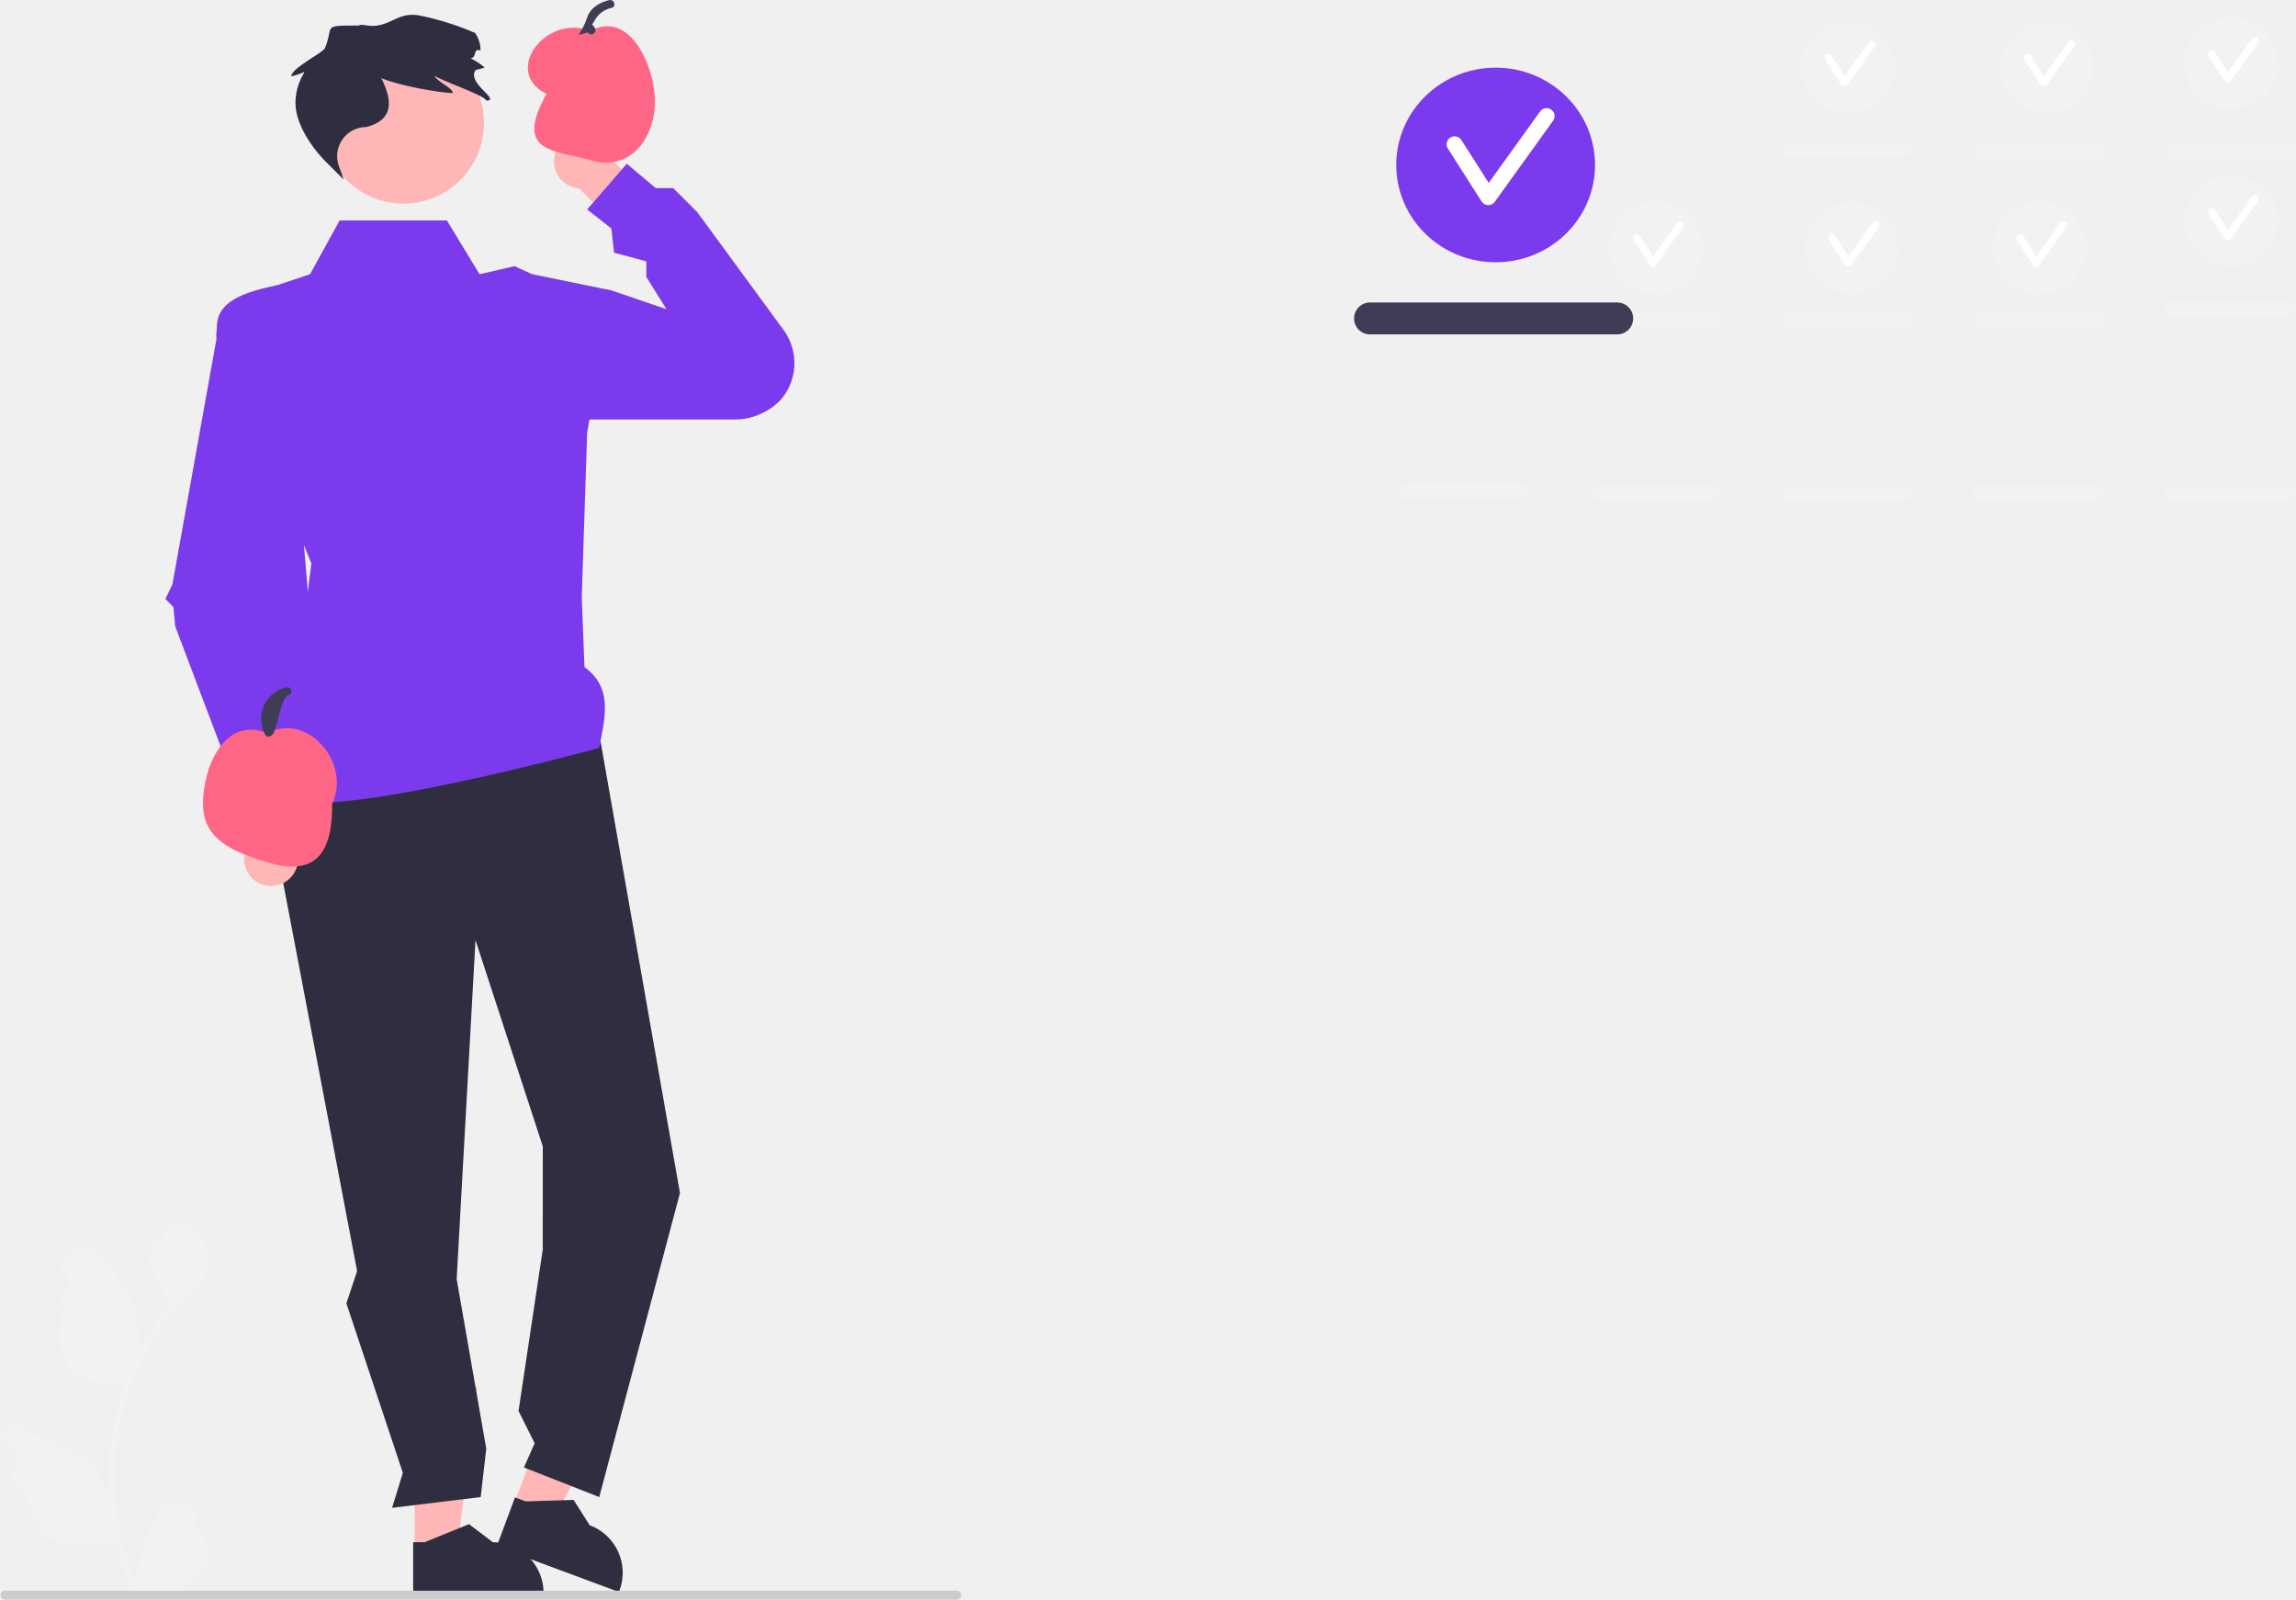
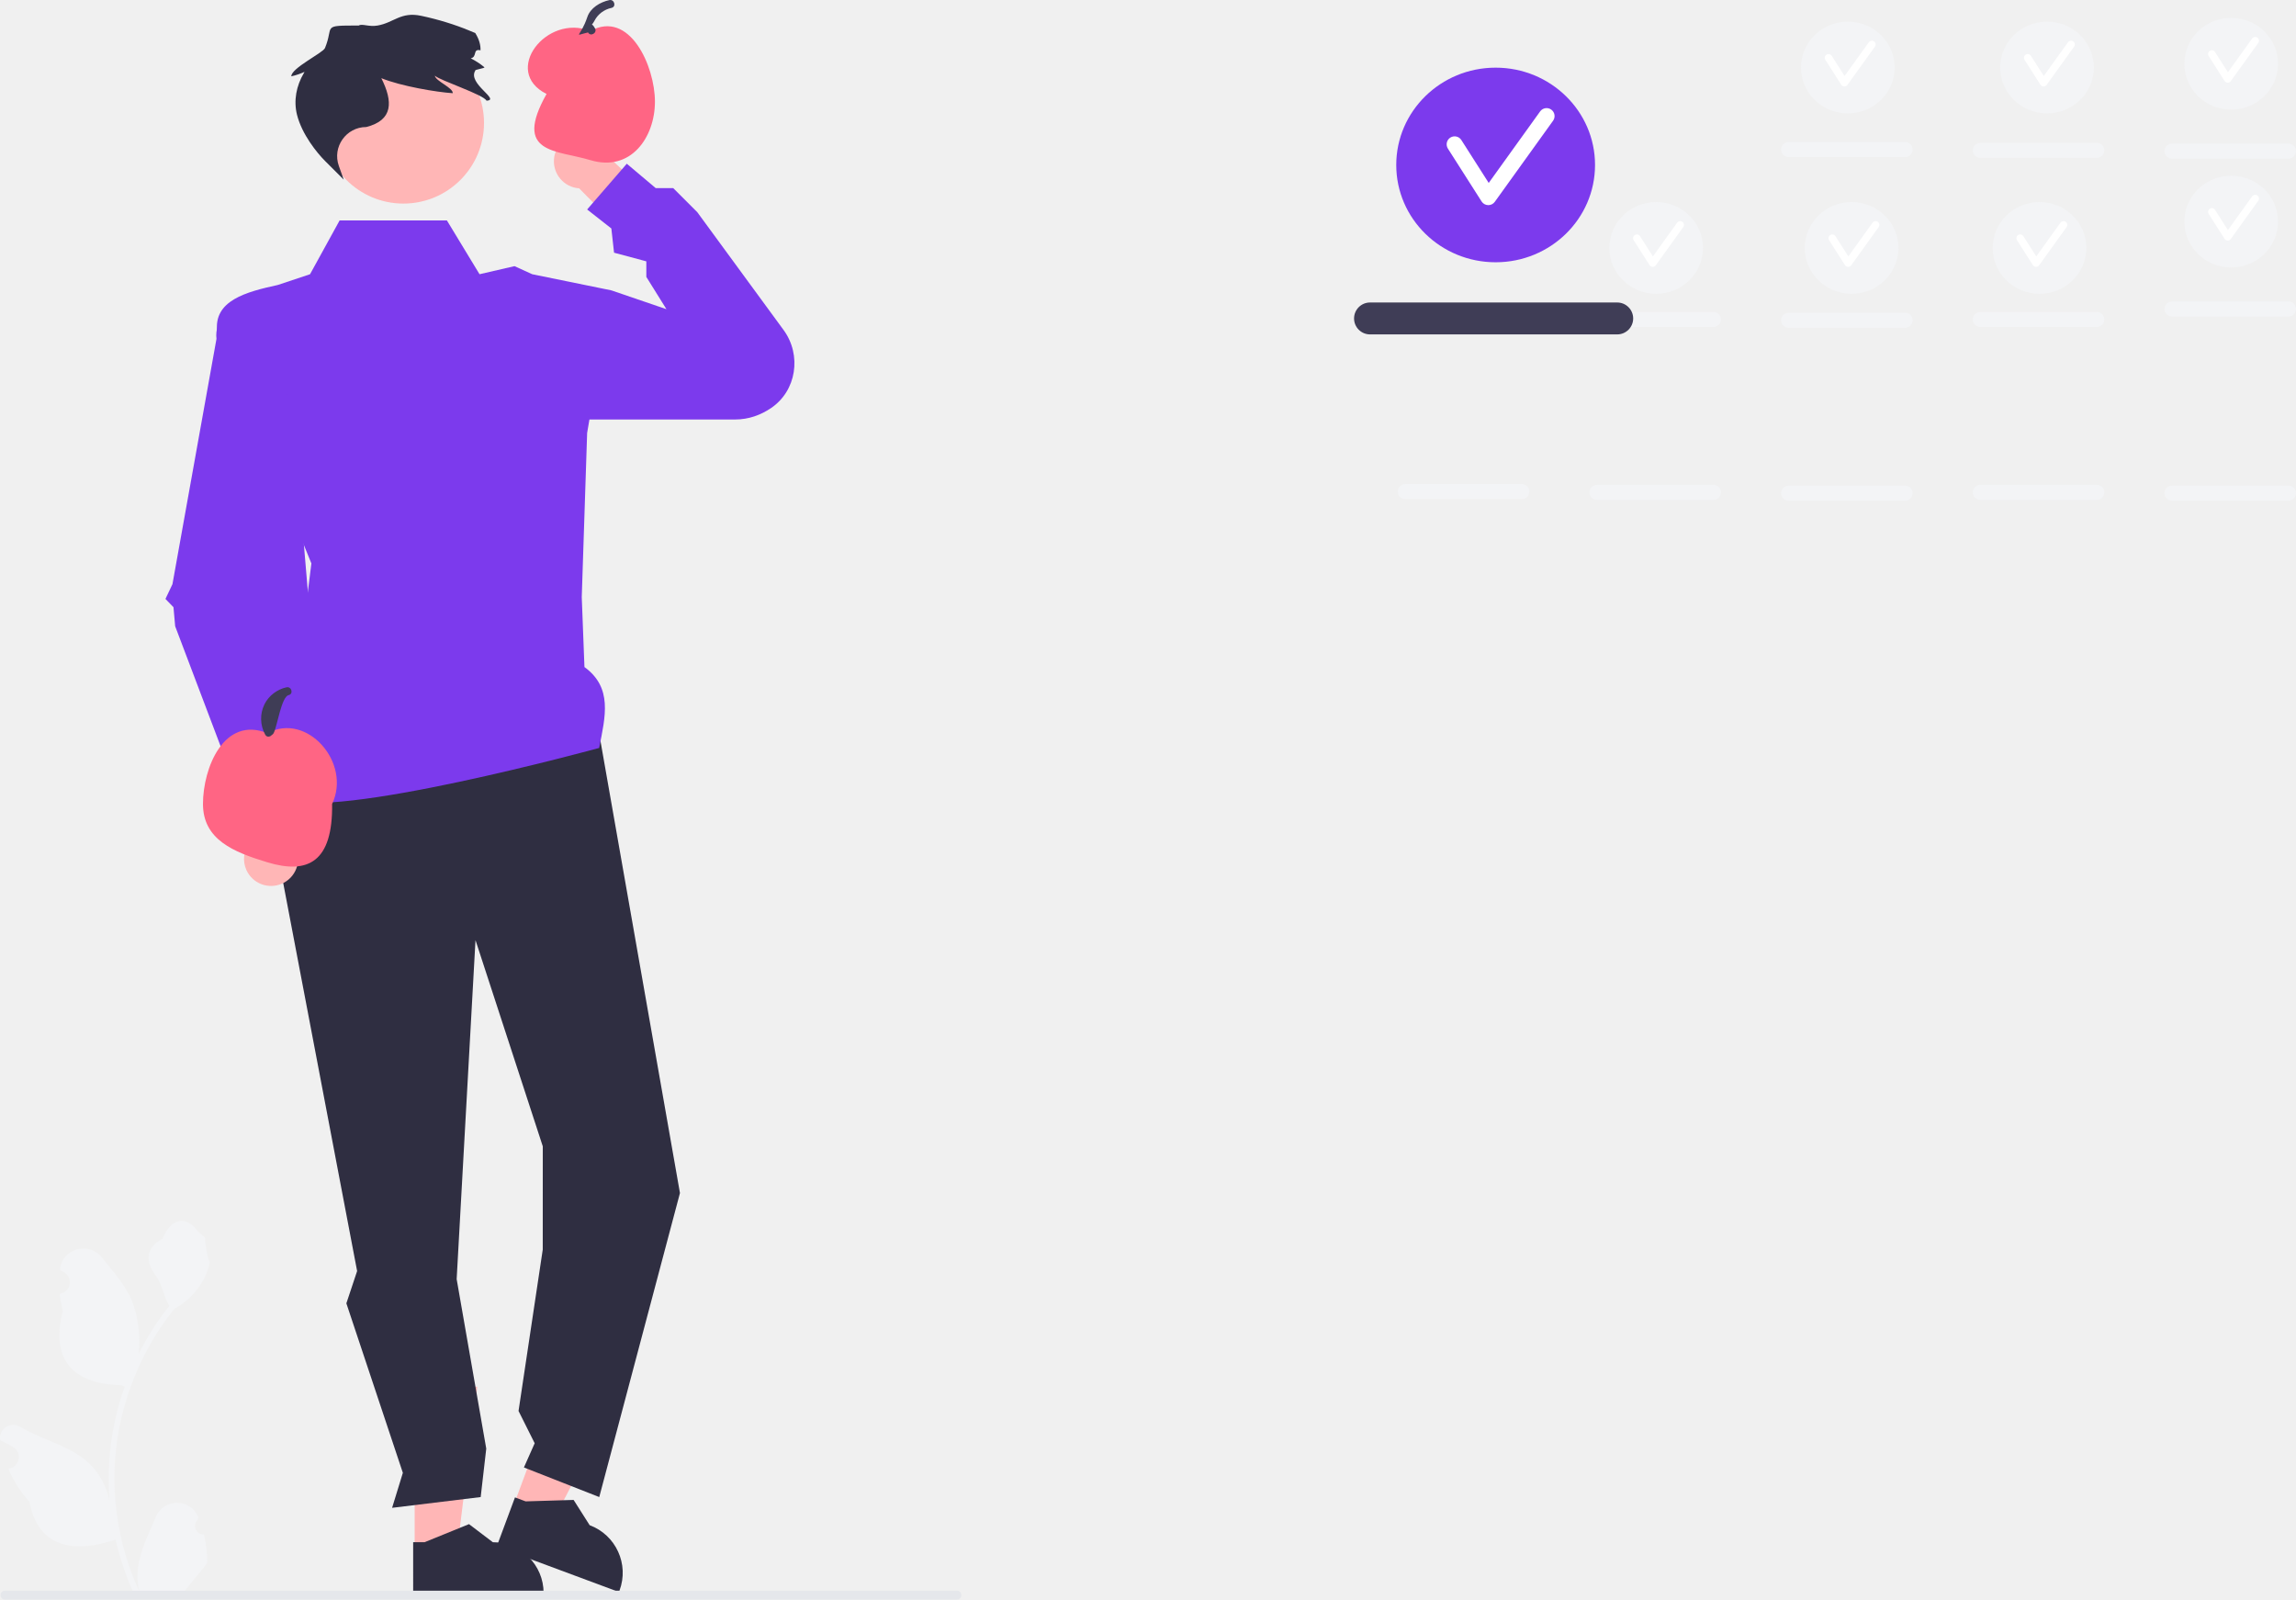
<svg xmlns="http://www.w3.org/2000/svg" id="a" width="610.927" height="425.59" viewBox="0 0 610.927 425.59">
  <path d="M161.617,41.425l15.646,14.749-7.179,10.113-15.987-16.183c-.693-.047-1.391-.194-2.074-.454-3.715-1.414-5.581-5.571-4.167-9.286,1.414-3.715,5.571-5.581,9.286-4.167,2.369,.901,3.981,2.92,4.475,5.227h0Z" fill="#ffb6b6" />
  <g>
    <polygon points="110.333 412.494 121.62 412.493 126.989 368.957 110.331 368.958 110.333 412.494" fill="#ffb6b6" />
    <path d="M109.936,424.269l34.709-.001v-.439c-0-7.461-6.049-13.509-13.51-13.51h-.001l-6.34-4.81-11.829,4.811-3.03,0,.001,13.949h-0Z" fill="#2f2e41" />
  </g>
  <g>
    <polygon points="136.641 400.575 147.22 404.509 167.431 365.576 151.817 359.77 136.641 400.575" fill="#ffb6b6" />
    <path d="M132.164,411.472l32.532,12.099,.153-.411c2.601-6.993-.96-14.77-7.952-17.372l-.001-0-4.265-6.718-12.764,.385-2.84-1.056-4.862,13.074-0,0Z" fill="#2f2e41" />
  </g>
  <polygon points="158.018 187.134 180.925 317.417 159.45 398.306 139.406 390.432 142.269 383.989 137.974 375.399 144.417 332.449 144.427 305 126.521 250.128 121.51 340.323 129.384 385.421 127.902 398.306 104.33 401.17 107.193 391.864 92.161 346.766 95.024 338.176 74.981 232.948 79.992 199.304 158.018 187.134" fill="#2f2e41" />
  <path d="M90.371,58.642h28.538l8.686,14.317,9.306-2.148,4.715,2.148,21.055,4.295-6.443,37.939-1.432,43.666,.716,18.612c7.526,5.499,5.583,13.078,3.914,21.529,0,0-71.919,19.668-83.372,13.386v-8.117l6.8-54.358-25.054-61.562c-1.099-8.428,7.805-10.705,16.106-12.527h0l8.59-2.863,7.874-14.317h0Z" fill="#7C3AED" />
  <path d="M156.228,82.264l6.443-5.011,14.658,5.011-5.352-8.59v-4.14l-8.59-2.303-.716-6.443-6.443-5.053,10.55-12.175,7.704,6.493,4.653-.003,6.403,6.403,22.956,31.343c4.88,6.664,3.477,16.208-3.384,20.807-2.638,1.769-5.808,3.009-9.51,3.009h-40.591l1.22-29.349h-0Z" fill="#7C3AED" />
  <circle cx="107.34" cy="32.717" r="21.447" fill="#ffb6b6" />
  <g>
    <path d="M66.114,224.57l-.509-21.496,12.239-2.004-.271,22.746c.454,.526,.84,1.126,1.135,1.794,1.606,3.636-.039,7.885-3.675,9.492-3.636,1.606-7.885-.039-9.492-3.675-1.024-2.319-.722-4.884,.572-6.857Z" fill="#ffb6b6" />
    <path d="M65.753,81.48h0c-4.828-.277-8.732,3.88-8.153,8.682l-11.713,65.264-1.863,3.922,2.136,2.206,.449,5.057,17.834,47.1,22.286,.825-8.302-98.536-5.771-29.278c-1.021-2.989-3.75-5.061-6.903-5.242v-0Z" fill="#7C3AED" />
  </g>
  <g>
    <path d="M88.368,213.893c.214,15.476-6.443,18.782-17.18,15.544-9.084-2.74-17.18-6.056-17.18-15.544s5.522-23.52,17.18-18.816c10.431-5.727,22.413,7.845,17.18,18.816Z" fill="#ff6584" />
    <path d="M70.569,195.463c-1.371-2.495-1.465-5.544-.191-8.098,1.134-2.276,3.381-3.97,5.857-4.503,1.348-.29,1.923,1.78,.571,2.071-1.924,.414-3.05,8.328-3.972,10.077-.992,1.881-1.425-2.477-.41-.63,.666,1.212-1.188,2.297-1.854,1.084h0Z" fill="#3f3d56" />
  </g>
  <g>
    <path d="M174.268,27.06c0,9.488-6.443,18.782-17.18,15.544-9.084-2.74-20.661-1.604-11.661-17.604-12-6,.003-21.46,11.661-16.756,10.431-5.727,17.18,9.328,17.18,18.816Z" fill="#ff6584" />
    <path d="M156.469,8.629c-4.178,.978-2.031,1.399-.191-4.098,.807-2.412,3.381-3.97,5.857-4.503,1.348-.29,1.923,1.78,.571,2.071-1.924,.414-3.576,1.622-4.499,3.37-.992,1.881-.898,.23,.117,2.077,.666,1.212-1.188,2.297-1.854,1.084h0Z" fill="#3f3d56" />
  </g>
-   <path d="M54.259,408.257c-2.066,.129-3.208-2.437-1.645-3.933l.155-.618c-.02-.05-.041-.099-.062-.148-2.089-4.982-9.17-4.947-11.241,.042-1.839,4.428-4.179,8.864-4.756,13.546-.258,2.067-.142,4.172,.316,6.2-4.308-9.411-6.575-19.687-6.575-30.021,0-2.597,.142-5.193,.433-7.783,.239-2.119,.568-4.224,.995-6.31,2.306-11.277,7.299-22.018,14.5-30.99,3.462-1.892,6.349-4.851,8.093-8.397,.626-1.279,1.117-2.655,1.35-4.056-.394,.052-1.486-5.949-1.188-6.317-.549-.833-1.532-1.247-2.131-2.06-2.982-4.043-7.091-3.337-9.236,2.157-4.582,2.313-4.627,6.148-1.815,9.837,1.789,2.347,2.035,5.522,3.604,8.035-.162,.207-.329,.407-.491,.614-2.961,3.798-5.522,7.88-7.681,12.169,.61-4.766-.291-10.508-1.826-14.21-1.748-4.217-5.025-7.769-7.91-11.415-3.466-4.379-10.573-2.468-11.184,3.083-.006,.054-.012,.107-.017,.161,.429,.242,.848,.499,1.259,.77,2.339,1.547,1.531,5.174-1.241,5.602l-.063,.01c.155,1.544,.42,3.074,.807,4.579-3.702,14.316,4.29,19.53,15.701,19.764,.252,.129,.497,.258,.749,.381-1.156,3.255-2.08,6.594-2.764,9.979-.614,2.99-1.04,6.013-1.279,9.049-.297,3.83-.271,7.68,.052,11.503l-.019-.136c-.82-4.211-3.107-8.145-6.427-10.87-4.946-4.063-11.933-5.559-17.268-8.824-2.568-1.572-5.859,.459-5.411,3.437l.022,.143c.794,.323,1.569,.698,2.319,1.117,.429,.242,.848,.499,1.259,.77,2.339,1.547,1.531,5.174-1.241,5.602l-.063,.01c-.045,.006-.084,.013-.129,.019,1.363,3.236,3.262,6.239,5.639,8.829,2.315,12.497,12.256,13.683,22.89,10.044h.006c1.163,5.064,2.861,10.011,5.044,14.726h18.02c.065-.2,.123-.407,.181-.607-1.666,.103-3.346,.006-4.986-.297,1.337-1.641,2.674-3.294,4.011-4.935,.032-.032,.058-.065,.084-.097,.678-.84,1.363-1.673,2.041-2.512l0-.001c.042-2.578-.267-5.147-.879-7.64l-.001-0v-0Z" fill="#f2f2f2" />
-   <path d="M255.81,424.4c0,.66-.53,1.19-1.19,1.19H1.33c-.66,0-1.19-.53-1.19-1.19s.53-1.19,1.19-1.19H254.62c.66,0,1.19,.53,1.19,1.19Z" fill="#ccc" />
-   <path d="M508.927,39.792c0-1.103-.897-2-2-2h-31c-1.103,0-2,.897-2,2s.897,2,2,2h31c1.103,0,2-.897,2-2Z" fill="#f2f2f2" />
-   <path d="M559.927,40c0-1.103-.897-2-2-2h-31c-1.103,0-2,.897-2,2s.897,2,2,2h31c1.103,0,2-.897,2-2Z" fill="#f2f2f2" />
-   <path d="M610.927,40.208c0-1.103-.897-2-2-2h-31c-1.103,0-2,.897-2,2s.897,2,2,2h31c1.103,0,2-.897,2-2Z" fill="#f2f2f2" />
-   <path d="M559.927,85c0-1.103-.897-2-2-2h-31c-1.103,0-2,.897-2,2s.897,2,2,2h31c1.103,0,2-.897,2-2Z" fill="#f2f2f2" />
-   <path d="M457.927,85c0-1.103-.897-2-2-2h-31c-1.103,0-2,.897-2,2s.897,2,2,2h31c1.103,0,2-.897,2-2Z" fill="#f2f2f2" />
-   <path d="M508.927,85.208c0-1.103-.897-2-2-2h-31c-1.103,0-2,.897-2,2s.897,2,2,2h31c1.103,0,2-.897,2-2Z" fill="#f2f2f2" />
-   <path d="M559.927,131c0-1.103-.897-2-2-2h-31c-1.103,0-2,.897-2,2s.897,2,2,2h31c1.103,0,2-.897,2-2Z" fill="#f2f2f2" />
-   <path d="M610.927,131.208c0-1.103-.897-2-2-2h-31c-1.103,0-2,.897-2,2s.897,2,2,2h31c1.103,0,2-.897,2-2Z" fill="#f2f2f2" />
-   <path d="M406.927,130.792c0-1.103-.897-2-2-2h-31c-1.103,0-2,.897-2,2s.897,2,2,2h31c1.103,0,2-.897,2-2Z" fill="#f2f2f2" />
-   <path d="M457.927,131c0-1.103-.897-2-2-2h-31c-1.103,0-2,.897-2,2s.897,2,2,2h31c1.103,0,2-.897,2-2Z" fill="#f2f2f2" />
-   <path d="M508.927,131.208c0-1.103-.897-2-2-2h-31c-1.103,0-2,.897-2,2s.897,2,2,2h31c1.103,0,2-.897,2-2Z" fill="#f2f2f2" />
+   <path d="M54.259,408.257c-2.066,.129-3.208-2.437-1.645-3.933l.155-.618c-.02-.05-.041-.099-.062-.148-2.089-4.982-9.17-4.947-11.241,.042-1.839,4.428-4.179,8.864-4.756,13.546-.258,2.067-.142,4.172,.316,6.2-4.308-9.411-6.575-19.687-6.575-30.021,0-2.597,.142-5.193,.433-7.783,.239-2.119,.568-4.224,.995-6.31,2.306-11.277,7.299-22.018,14.5-30.99,3.462-1.892,6.349-4.851,8.093-8.397,.626-1.279,1.117-2.655,1.35-4.056-.394,.052-1.486-5.949-1.188-6.317-.549-.833-1.532-1.247-2.131-2.06-2.982-4.043-7.091-3.337-9.236,2.157-4.582,2.313-4.627,6.148-1.815,9.837,1.789,2.347,2.035,5.522,3.604,8.035-.162,.207-.329,.407-.491,.614-2.961,3.798-5.522,7.88-7.681,12.169,.61-4.766-.291-10.508-1.826-14.21-1.748-4.217-5.025-7.769-7.91-11.415-3.466-4.379-10.573-2.468-11.184,3.083-.006,.054-.012,.107-.017,.161,.429,.242,.848,.499,1.259,.77,2.339,1.547,1.531,5.174-1.241,5.602l-.063,.01c.155,1.544,.42,3.074,.807,4.579-3.702,14.316,4.29,19.53,15.701,19.764,.252,.129,.497,.258,.749,.381-1.156,3.255-2.08,6.594-2.764,9.979-.614,2.99-1.04,6.013-1.279,9.049-.297,3.83-.271,7.68,.052,11.503l-.019-.136c-.82-4.211-3.107-8.145-6.427-10.87-4.946-4.063-11.933-5.559-17.268-8.824-2.568-1.572-5.859,.459-5.411,3.437l.022,.143c.794,.323,1.569,.698,2.319,1.117,.429,.242,.848,.499,1.259,.77,2.339,1.547,1.531,5.174-1.241,5.602l-.063,.01c-.045,.006-.084,.013-.129,.019,1.363,3.236,3.262,6.239,5.639,8.829,2.315,12.497,12.256,13.683,22.89,10.044h.006c1.163,5.064,2.861,10.011,5.044,14.726h18.02c.065-.2,.123-.407,.181-.607-1.666,.103-3.346,.006-4.986-.297,1.337-1.641,2.674-3.294,4.011-4.935,.032-.032,.058-.065,.084-.097,.678-.84,1.363-1.673,2.041-2.512l0-.001c.042-2.578-.267-5.147-.879-7.64l-.001-0v-0Z" fill="#f3f4f6" />
+   <path d="M255.81,424.4c0,.66-.53,1.19-1.19,1.19H1.33c-.66,0-1.19-.53-1.19-1.19s.53-1.19,1.19-1.19H254.62c.66,0,1.19,.53,1.19,1.19Z" fill="#e5e7eb" />
+   <path d="M508.927,39.792c0-1.103-.897-2-2-2h-31c-1.103,0-2,.897-2,2s.897,2,2,2h31c1.103,0,2-.897,2-2Z" fill="#f3f4f6" />
+   <path d="M559.927,40c0-1.103-.897-2-2-2h-31c-1.103,0-2,.897-2,2s.897,2,2,2h31c1.103,0,2-.897,2-2Z" fill="#f3f4f6" />
+   <path d="M610.927,40.208c0-1.103-.897-2-2-2h-31c-1.103,0-2,.897-2,2s.897,2,2,2h31c1.103,0,2-.897,2-2Z" fill="#f3f4f6" />
+   <path d="M559.927,85c0-1.103-.897-2-2-2h-31c-1.103,0-2,.897-2,2s.897,2,2,2h31c1.103,0,2-.897,2-2Z" fill="#f3f4f6" />
+   <path d="M457.927,85c0-1.103-.897-2-2-2h-31c-1.103,0-2,.897-2,2s.897,2,2,2h31c1.103,0,2-.897,2-2Z" fill="#f3f4f6" />
+   <path d="M508.927,85.208c0-1.103-.897-2-2-2h-31c-1.103,0-2,.897-2,2s.897,2,2,2h31c1.103,0,2-.897,2-2Z" fill="#f3f4f6" />
+   <path d="M559.927,131c0-1.103-.897-2-2-2h-31c-1.103,0-2,.897-2,2s.897,2,2,2h31c1.103,0,2-.897,2-2Z" fill="#f3f4f6" />
+   <path d="M610.927,131.208c0-1.103-.897-2-2-2h-31c-1.103,0-2,.897-2,2s.897,2,2,2h31c1.103,0,2-.897,2-2Z" fill="#f3f4f6" />
+   <path d="M406.927,130.792c0-1.103-.897-2-2-2h-31c-1.103,0-2,.897-2,2s.897,2,2,2h31c1.103,0,2-.897,2-2Z" fill="#f3f4f6" />
+   <path d="M457.927,131c0-1.103-.897-2-2-2h-31c-1.103,0-2,.897-2,2s.897,2,2,2h31c1.103,0,2-.897,2-2Z" fill="#f3f4f6" />
+   <path d="M508.927,131.208c0-1.103-.897-2-2-2h-31c-1.103,0-2,.897-2,2s.897,2,2,2h31c1.103,0,2-.897,2-2Z" fill="#f3f4f6" />
  <g>
-     <ellipse cx="491.681" cy="17.962" rx="12.463" ry="12.201" fill="#f2f2f2" />
+     <ellipse cx="491.681" cy="17.962" rx="12.463" ry="12.201" fill="#f3f4f6" />
    <path d="M490.762,23l-.028-0c-.332-.009-.637-.182-.815-.462l-4.225-6.625c-.297-.466-.16-1.084,.306-1.381,.465-.295,1.083-.16,1.381,.306l3.431,5.38,6.447-8.968c.323-.449,.949-.55,1.396-.229,.449,.322,.551,.947,.229,1.396l-7.308,10.167c-.188,.262-.491,.416-.812,.416h0Z" fill="#fff" />
  </g>
  <g>
-     <ellipse cx="544.681" cy="17.962" rx="12.463" ry="12.201" fill="#f2f2f2" />
+     <ellipse cx="544.681" cy="17.962" rx="12.463" ry="12.201" fill="#f3f4f6" />
    <path d="M543.762,23l-.028-0c-.332-.009-.637-.182-.815-.462l-4.225-6.625c-.297-.466-.16-1.084,.306-1.381,.465-.295,1.083-.16,1.381,.306l3.431,5.38,6.447-8.968c.323-.449,.949-.55,1.396-.229,.449,.322,.551,.947,.229,1.396l-7.308,10.167c-.188,.262-.491,.416-.812,.416h0Z" fill="#fff" />
  </g>
  <g>
-     <ellipse cx="593.681" cy="16.962" rx="12.463" ry="12.201" fill="#f2f2f2" />
+     <ellipse cx="593.681" cy="16.962" rx="12.463" ry="12.201" fill="#f3f4f6" />
    <path d="M592.762,22l-.028-0c-.332-.009-.637-.182-.815-.462l-4.225-6.625c-.297-.466-.16-1.084,.306-1.381,.465-.295,1.083-.16,1.381,.306l3.431,5.38,6.447-8.968c.323-.449,.949-.55,1.396-.229,.449,.322,.551,.947,.229,1.396l-7.308,10.167c-.188,.262-.491,.416-.812,.416h0Z" fill="#fff" />
  </g>
-   <path d="M610.927,82.208c0-1.103-.897-2-2-2h-31c-1.103,0-2,.897-2,2s.897,2,2,2h31c1.103,0,2-.897,2-2Z" fill="#f2f2f2" />
+   <path d="M610.927,82.208c0-1.103-.897-2-2-2h-31c-1.103,0-2,.897-2,2s.897,2,2,2h31c1.103,0,2-.897,2-2Z" fill="#f3f4f6" />
  <g>
-     <ellipse cx="593.681" cy="58.962" rx="12.463" ry="12.201" fill="#f2f2f2" />
+     <ellipse cx="593.681" cy="58.962" rx="12.463" ry="12.201" fill="#f3f4f6" />
    <path d="M592.762,64l-.028-0c-.332-.009-.637-.182-.815-.462l-4.225-6.625c-.297-.466-.16-1.084,.306-1.381,.465-.295,1.083-.16,1.381,.306l3.431,5.38,6.447-8.968c.323-.449,.949-.55,1.396-.229,.449,.322,.551,.947,.229,1.396l-7.308,10.167c-.188,.262-.491,.416-.812,.416Z" fill="#fff" />
  </g>
  <g>
-     <ellipse cx="542.681" cy="65.962" rx="12.463" ry="12.201" fill="#f2f2f2" />
+     <ellipse cx="542.681" cy="65.962" rx="12.463" ry="12.201" fill="#f3f4f6" />
    <path d="M541.762,71l-.028-0c-.332-.009-.637-.182-.815-.462l-4.225-6.625c-.297-.466-.16-1.084,.306-1.381,.465-.295,1.083-.16,1.381,.306l3.431,5.38,6.447-8.968c.323-.449,.949-.55,1.396-.229,.449,.322,.551,.947,.229,1.396l-7.308,10.167c-.188,.262-.491,.416-.812,.416Z" fill="#fff" />
  </g>
  <g>
-     <ellipse cx="492.681" cy="65.962" rx="12.463" ry="12.201" fill="#f2f2f2" />
+     <ellipse cx="492.681" cy="65.962" rx="12.463" ry="12.201" fill="#f3f4f6" />
    <path d="M491.762,71l-.028-0c-.332-.009-.637-.182-.815-.462l-4.225-6.625c-.297-.466-.16-1.084,.306-1.381,.465-.295,1.083-.16,1.381,.306l3.431,5.38,6.447-8.968c.323-.449,.949-.55,1.396-.229,.449,.322,.551,.947,.229,1.396l-7.308,10.167c-.188,.262-.491,.416-.812,.416Z" fill="#fff" />
  </g>
  <g>
-     <ellipse cx="440.681" cy="65.962" rx="12.463" ry="12.201" fill="#f2f2f2" />
+     <ellipse cx="440.681" cy="65.962" rx="12.463" ry="12.201" fill="#f3f4f6" />
    <path d="M439.762,71l-.028-0c-.332-.009-.637-.182-.815-.462l-4.225-6.625c-.297-.466-.16-1.084,.306-1.381,.465-.295,1.083-.16,1.381,.306l3.431,5.38,6.447-8.968c.323-.449,.949-.55,1.396-.229,.449,.322,.551,.947,.229,1.396l-7.308,10.167c-.188,.262-.491,.416-.812,.416Z" fill="#fff" />
  </g>
  <path d="M434.56,84.726c0-2.341-1.903-4.244-4.244-4.244h-65.779c-2.341,0-4.244,1.903-4.244,4.244s1.903,4.244,4.244,4.244h65.779c2.341,0,4.244-1.903,4.244-4.244Z" fill="#3f3d56" />
  <g>
    <ellipse cx="397.965" cy="43.889" rx="26.446" ry="25.889" fill="#7C3AED" />
    <path d="M396.016,54.578c-.02,0-.039,0-.059-.001-.703-.02-1.352-.386-1.73-.98l-8.964-14.058c-.63-.988-.34-2.3,.649-2.93,.987-.627,2.299-.34,2.93,.649l7.28,11.417,13.679-19.03c.686-.952,2.013-1.167,2.961-.485,.952,.684,1.169,2.01,.485,2.961l-15.507,21.573c-.399,.555-1.041,.884-1.723,.884v0Z" fill="#fff" />
  </g>
  <path d="M125.253,15.525c1.3,.64,2.52,1.44,3.62,2.36,.32,.27-2.71,.63-2.41,.91-2.15,3.46,6.81,7.79,3,8-.76-1.62-12.49-5.41-13.76-6.66,.18,1.44,4.93,3.23,4.76,4.66-4.27-.27-13.79-1.87-19-4,3.139,6.255,3.163,11.172-4,13h-0c-5.361,0-9.103,5.311-7.3,10.359l1.3,3.641-5-5c-2.079-2.079-6.107-6.999-7.432-12.251-.952-3.772-.176-7.724,1.805-11.072,.073-.124,.139-.243,.197-.357-1.13,.52-2.31,.92-3.52,1.19-.05-2.18,8.41-6.22,8.95-7.51,2.51-6.01-1.15-6,9-6,.875-.583,2.633,.413,5,0,4.356-.76,6.157-3.733,11.566-2.597,4.668,.981,9.21,2.42,12.732,3.888l1.702,.709c1.03,1.65,1.45,3.19,1.39,4.59-.09-.02-.19-.04-.28-.05-1.77-.25-.58,1.81-2.32,2.19Z" fill="#2f2e41" />
</svg>
